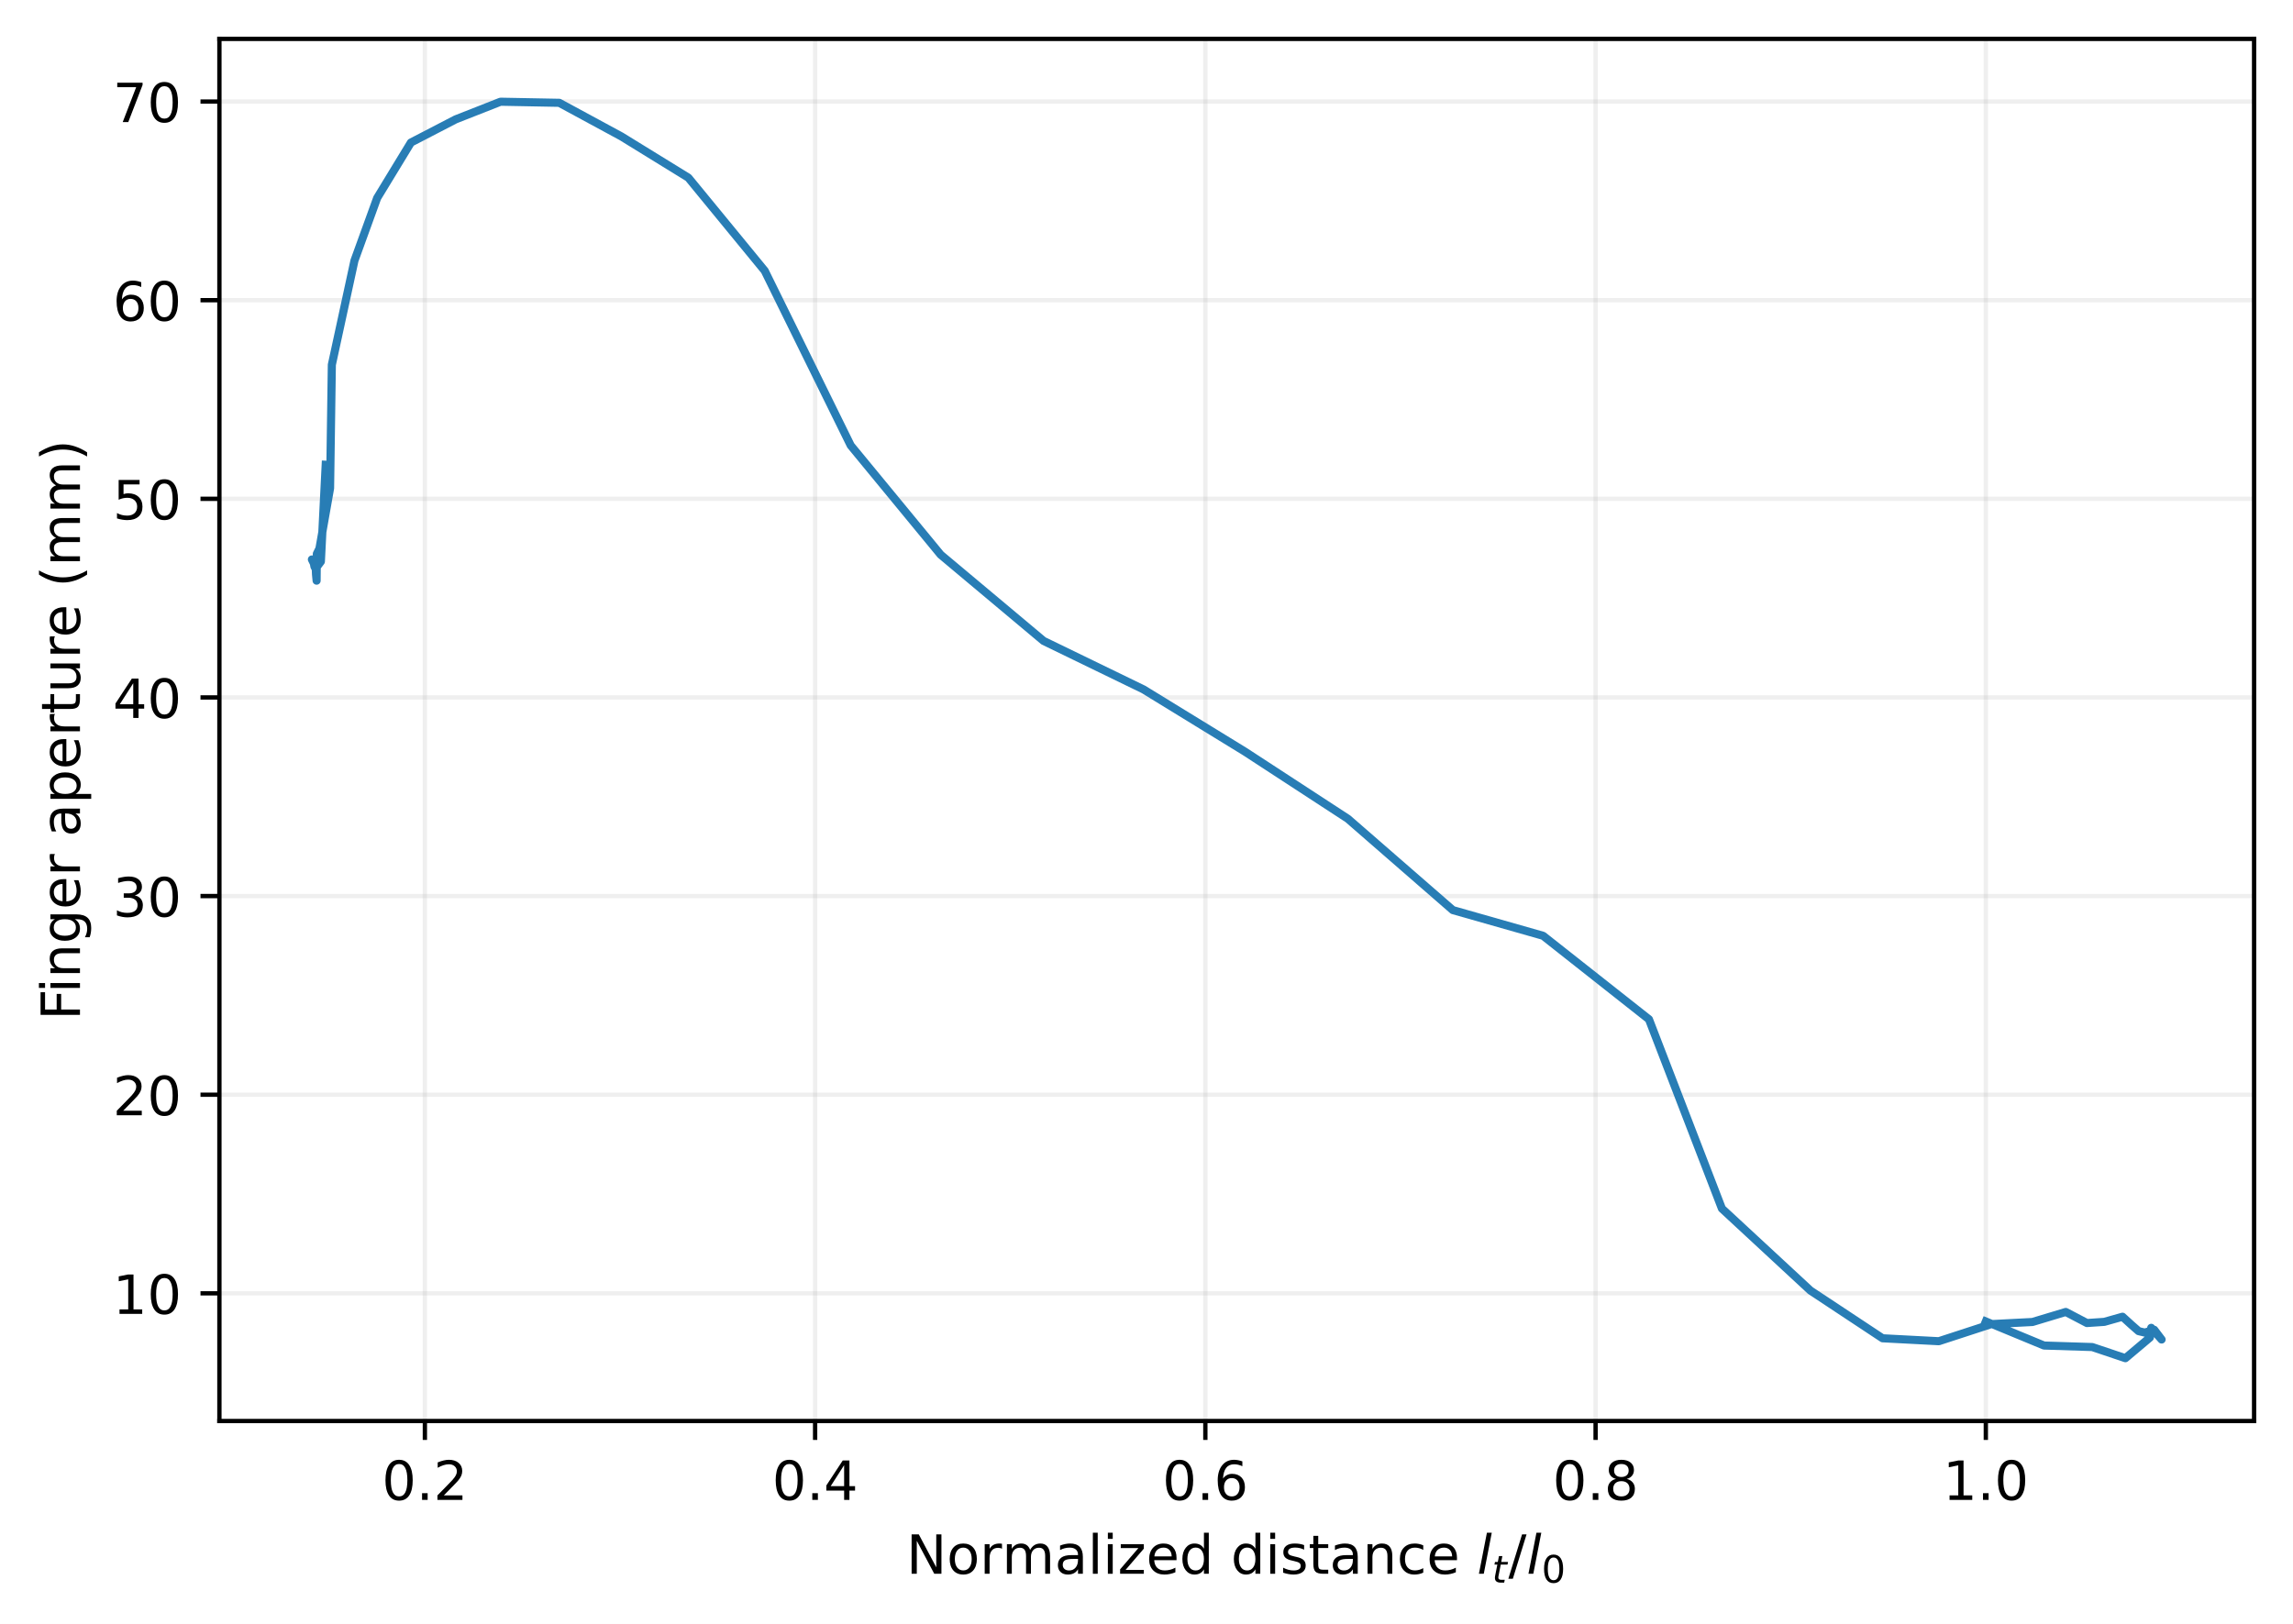
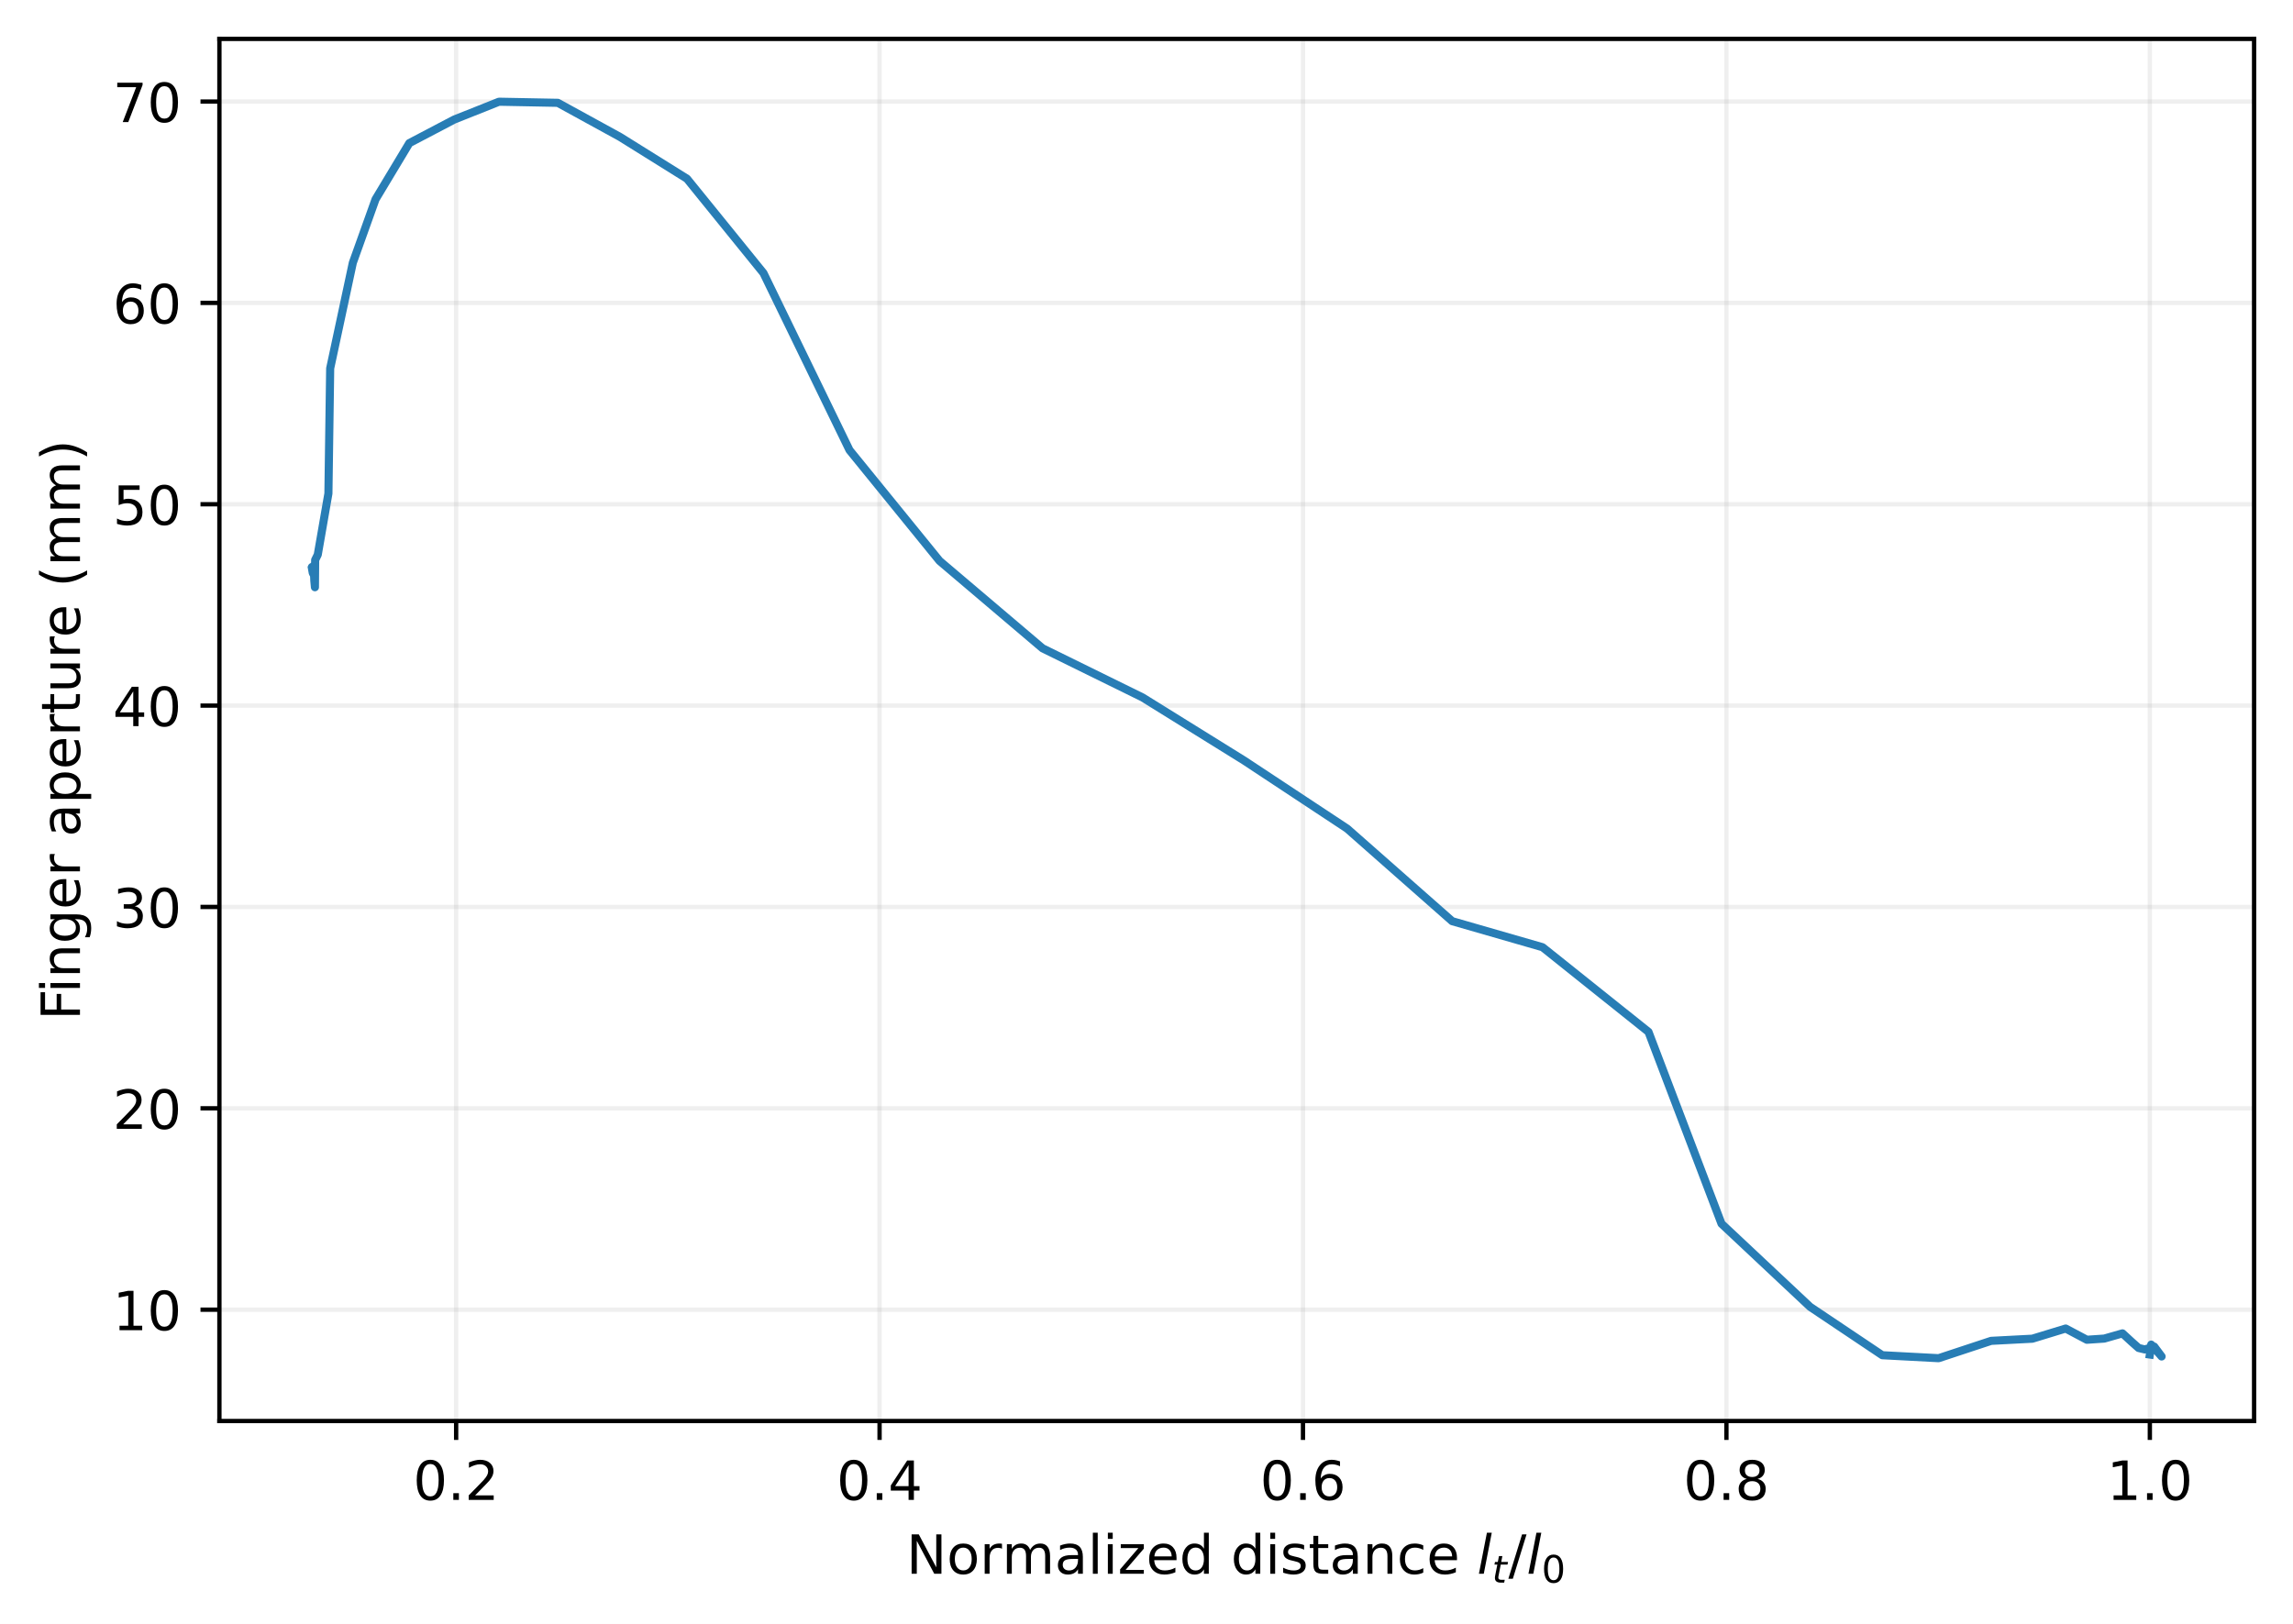
<svg xmlns="http://www.w3.org/2000/svg" xmlns:xlink="http://www.w3.org/1999/xlink" width="424.343pt" height="300.588pt" viewBox="0 0 424.343 300.588" version="1.1">
  <defs>
    <style type="text/css">*{stroke-linejoin: round; stroke-linecap: butt}</style>
  </defs>
  <g id="figure_1">
    <g id="patch_1">
      <path d="M 0 300.588  L 424.343 300.588  L 424.343 0  L 0 0  z " style="fill: #ffffff" />
    </g>
    <g id="axes_1">
      <g id="patch_2">
        <path d="M 40.603 263.032  L 417.143 263.032  L 417.143 7.2  L 40.603 7.2  z " style="fill: #ffffff" />
      </g>
      <g id="matplotlib.axis_1">
        <g id="xtick_1">
          <g id="line2d_1">
-             <path d="M 78.628 263.032  L 78.628 7.2  " clip-path="url(#paaafcc4511)" style="fill: none; stroke: #b0b0b0; stroke-opacity: 0.2; stroke-width: 0.8; stroke-linecap: square" />
+             <path d="M 84.413 263.032  L 84.413 7.2  " clip-path="url(#pdc7dca3ae7)" style="fill: none; stroke: #b0b0b0; stroke-opacity: 0.2; stroke-width: 0.8; stroke-linecap: square" />
          </g>
          <g id="line2d_2">
            <defs>
-               <path id="mbf3e385821" d="M 0 0  L 0 3.5  " style="stroke: #000000; stroke-width: 0.8" />
+               <path id="me1afac70c3" d="M 0 0  L 0 3.5  " style="stroke: #000000; stroke-width: 0.8" />
            </defs>
            <g>
-               <use xlink:href="#mbf3e385821" x="78.628" y="263.032" style="stroke: #000000; stroke-width: 0.8" />
+               <use xlink:href="#me1afac70c3" x="84.413" y="263.032" style="stroke: #000000; stroke-width: 0.8" />
            </g>
          </g>
          <g id="text_1">
-             <g transform="translate(70.6769 277.6304) scale(0.1 -0.1)">
+             <g transform="translate(76.46169 277.6304) scale(0.1 -0.1)">
              <defs>
                <path id="DejaVuSans-30" d="M 2034 4250  Q 1547 4250 1301 3770  Q 1056 3291 1056 2328  Q 1056 1369 1301 889  Q 1547 409 2034 409  Q 2525 409 2770 889  Q 3016 1369 3016 2328  Q 3016 3291 2770 3770  Q 2525 4250 2034 4250  z M 2034 4750  Q 2819 4750 3233 4129  Q 3647 3509 3647 2328  Q 3647 1150 3233 529  Q 2819 -91 2034 -91  Q 1250 -91 836 529  Q 422 1150 422 2328  Q 422 3509 836 4129  Q 1250 4750 2034 4750  z " transform="scale(0.015625)" />
                <path id="DejaVuSans-2e" d="M 684 794  L 1344 794  L 1344 0  L 684 0  L 684 794  z " transform="scale(0.015625)" />
                <path id="DejaVuSans-32" d="M 1228 531  L 3431 531  L 3431 0  L 469 0  L 469 531  Q 828 903 1448 1529  Q 2069 2156 2228 2338  Q 2531 2678 2651 2914  Q 2772 3150 2772 3378  Q 2772 3750 2511 3984  Q 2250 4219 1831 4219  Q 1534 4219 1204 4116  Q 875 4013 500 3803  L 500 4441  Q 881 4594 1212 4672  Q 1544 4750 1819 4750  Q 2544 4750 2975 4387  Q 3406 4025 3406 3419  Q 3406 3131 3298 2873  Q 3191 2616 2906 2266  Q 2828 2175 2409 1742  Q 1991 1309 1228 531  z " transform="scale(0.015625)" />
              </defs>
              <use xlink:href="#DejaVuSans-30" />
              <use xlink:href="#DejaVuSans-2e" transform="translate(63.62305 0)" />
              <use xlink:href="#DejaVuSans-32" transform="translate(95.41016 0)" />
            </g>
          </g>
        </g>
        <g id="xtick_2">
          <g id="line2d_3">
-             <path d="M 150.846 263.032  L 150.846 7.2  " clip-path="url(#paaafcc4511)" style="fill: none; stroke: #b0b0b0; stroke-opacity: 0.2; stroke-width: 0.8; stroke-linecap: square" />
+             <path d="M 162.773 263.032  L 162.773 7.2  " clip-path="url(#pdc7dca3ae7)" style="fill: none; stroke: #b0b0b0; stroke-opacity: 0.2; stroke-width: 0.8; stroke-linecap: square" />
          </g>
          <g id="line2d_4">
            <g>
-               <use xlink:href="#mbf3e385821" x="150.846" y="263.032" style="stroke: #000000; stroke-width: 0.8" />
+               <use xlink:href="#me1afac70c3" x="162.773" y="263.032" style="stroke: #000000; stroke-width: 0.8" />
            </g>
          </g>
          <g id="text_2">
-             <g transform="translate(142.8941 277.6304) scale(0.1 -0.1)">
+             <g transform="translate(154.8212 277.6304) scale(0.1 -0.1)">
              <defs>
                <path id="DejaVuSans-34" d="M 2419 4116  L 825 1625  L 2419 1625  L 2419 4116  z M 2253 4666  L 3047 4666  L 3047 1625  L 3713 1625  L 3713 1100  L 3047 1100  L 3047 0  L 2419 0  L 2419 1100  L 313 1100  L 313 1709  L 2253 4666  z " transform="scale(0.015625)" />
              </defs>
              <use xlink:href="#DejaVuSans-30" />
              <use xlink:href="#DejaVuSans-2e" transform="translate(63.62305 0)" />
              <use xlink:href="#DejaVuSans-34" transform="translate(95.41016 0)" />
            </g>
          </g>
        </g>
        <g id="xtick_3">
          <g id="line2d_5">
-             <path d="M 223.063 263.032  L 223.063 7.2  " clip-path="url(#paaafcc4511)" style="fill: none; stroke: #b0b0b0; stroke-opacity: 0.2; stroke-width: 0.8; stroke-linecap: square" />
+             <path d="M 241.132 263.032  L 241.132 7.2  " clip-path="url(#pdc7dca3ae7)" style="fill: none; stroke: #b0b0b0; stroke-opacity: 0.2; stroke-width: 0.8; stroke-linecap: square" />
          </g>
          <g id="line2d_6">
            <g>
-               <use xlink:href="#mbf3e385821" x="223.063" y="263.032" style="stroke: #000000; stroke-width: 0.8" />
+               <use xlink:href="#me1afac70c3" x="241.132" y="263.032" style="stroke: #000000; stroke-width: 0.8" />
            </g>
          </g>
          <g id="text_3">
-             <g transform="translate(215.1113 277.6304) scale(0.1 -0.1)">
+             <g transform="translate(233.1808 277.6304) scale(0.1 -0.1)">
              <defs>
                <path id="DejaVuSans-36" d="M 2113 2584  Q 1688 2584 1439 2293  Q 1191 2003 1191 1497  Q 1191 994 1439 701  Q 1688 409 2113 409  Q 2538 409 2786 701  Q 3034 994 3034 1497  Q 3034 2003 2786 2293  Q 2538 2584 2113 2584  z M 3366 4563  L 3366 3988  Q 3128 4100 2886 4159  Q 2644 4219 2406 4219  Q 1781 4219 1451 3797  Q 1122 3375 1075 2522  Q 1259 2794 1537 2939  Q 1816 3084 2150 3084  Q 2853 3084 3261 2657  Q 3669 2231 3669 1497  Q 3669 778 3244 343  Q 2819 -91 2113 -91  Q 1303 -91 875 529  Q 447 1150 447 2328  Q 447 3434 972 4092  Q 1497 4750 2381 4750  Q 2619 4750 2861 4703  Q 3103 4656 3366 4563  z " transform="scale(0.015625)" />
              </defs>
              <use xlink:href="#DejaVuSans-30" />
              <use xlink:href="#DejaVuSans-2e" transform="translate(63.62305 0)" />
              <use xlink:href="#DejaVuSans-36" transform="translate(95.41016 0)" />
            </g>
          </g>
        </g>
        <g id="xtick_4">
          <g id="line2d_7">
-             <path d="M 295.28 263.032  L 295.28 7.2  " clip-path="url(#paaafcc4511)" style="fill: none; stroke: #b0b0b0; stroke-opacity: 0.2; stroke-width: 0.8; stroke-linecap: square" />
+             <path d="M 319.492 263.032  L 319.492 7.2  " clip-path="url(#pdc7dca3ae7)" style="fill: none; stroke: #b0b0b0; stroke-opacity: 0.2; stroke-width: 0.8; stroke-linecap: square" />
          </g>
          <g id="line2d_8">
            <g>
-               <use xlink:href="#mbf3e385821" x="295.28" y="263.032" style="stroke: #000000; stroke-width: 0.8" />
+               <use xlink:href="#me1afac70c3" x="319.492" y="263.032" style="stroke: #000000; stroke-width: 0.8" />
            </g>
          </g>
          <g id="text_4">
-             <g transform="translate(287.3285 277.6304) scale(0.1 -0.1)">
+             <g transform="translate(311.5404 277.6304) scale(0.1 -0.1)">
              <defs>
                <path id="DejaVuSans-38" d="M 2034 2216  Q 1584 2216 1326 1975  Q 1069 1734 1069 1313  Q 1069 891 1326 650  Q 1584 409 2034 409  Q 2484 409 2743 651  Q 3003 894 3003 1313  Q 3003 1734 2745 1975  Q 2488 2216 2034 2216  z M 1403 2484  Q 997 2584 770 2862  Q 544 3141 544 3541  Q 544 4100 942 4425  Q 1341 4750 2034 4750  Q 2731 4750 3128 4425  Q 3525 4100 3525 3541  Q 3525 3141 3298 2862  Q 3072 2584 2669 2484  Q 3125 2378 3379 2068  Q 3634 1759 3634 1313  Q 3634 634 3220 271  Q 2806 -91 2034 -91  Q 1263 -91 848 271  Q 434 634 434 1313  Q 434 1759 690 2068  Q 947 2378 1403 2484  z M 1172 3481  Q 1172 3119 1398 2916  Q 1625 2713 2034 2713  Q 2441 2713 2670 2916  Q 2900 3119 2900 3481  Q 2900 3844 2670 4047  Q 2441 4250 2034 4250  Q 1625 4250 1398 4047  Q 1172 3844 1172 3481  z " transform="scale(0.015625)" />
              </defs>
              <use xlink:href="#DejaVuSans-30" />
              <use xlink:href="#DejaVuSans-2e" transform="translate(63.62305 0)" />
              <use xlink:href="#DejaVuSans-38" transform="translate(95.41016 0)" />
            </g>
          </g>
        </g>
        <g id="xtick_5">
          <g id="line2d_9">
-             <path d="M 367.497 263.032  L 367.497 7.2  " clip-path="url(#paaafcc4511)" style="fill: none; stroke: #b0b0b0; stroke-opacity: 0.2; stroke-width: 0.8; stroke-linecap: square" />
+             <path d="M 397.851 263.032  L 397.851 7.2  " clip-path="url(#pdc7dca3ae7)" style="fill: none; stroke: #b0b0b0; stroke-opacity: 0.2; stroke-width: 0.8; stroke-linecap: square" />
          </g>
          <g id="line2d_10">
            <g>
-               <use xlink:href="#mbf3e385821" x="367.497" y="263.032" style="stroke: #000000; stroke-width: 0.8" />
+               <use xlink:href="#me1afac70c3" x="397.851" y="263.032" style="stroke: #000000; stroke-width: 0.8" />
            </g>
          </g>
          <g id="text_5">
-             <g transform="translate(359.5456 277.6304) scale(0.1 -0.1)">
+             <g transform="translate(389.8999 277.6304) scale(0.1 -0.1)">
              <defs>
                <path id="DejaVuSans-31" d="M 794 531  L 1825 531  L 1825 4091  L 703 3866  L 703 4441  L 1819 4666  L 2450 4666  L 2450 531  L 3481 531  L 3481 0  L 794 0  L 794 531  z " transform="scale(0.015625)" />
              </defs>
              <use xlink:href="#DejaVuSans-31" />
              <use xlink:href="#DejaVuSans-2e" transform="translate(63.62305 0)" />
              <use xlink:href="#DejaVuSans-30" transform="translate(95.41016 0)" />
            </g>
          </g>
        </g>
        <g id="text_6">
          <g transform="translate(167.7231 291.3086) scale(0.1 -0.1)">
            <defs>
              <path id="DejaVuSans-4e" d="M 628 4666  L 1478 4666  L 3547 763  L 3547 4666  L 4159 4666  L 4159 0  L 3309 0  L 1241 3903  L 1241 0  L 628 0  L 628 4666  z " transform="scale(0.015625)" />
              <path id="DejaVuSans-6f" d="M 1959 3097  Q 1497 3097 1228 2736  Q 959 2375 959 1747  Q 959 1119 1226 758  Q 1494 397 1959 397  Q 2419 397 2687 759  Q 2956 1122 2956 1747  Q 2956 2369 2687 2733  Q 2419 3097 1959 3097  z M 1959 3584  Q 2709 3584 3137 3096  Q 3566 2609 3566 1747  Q 3566 888 3137 398  Q 2709 -91 1959 -91  Q 1206 -91 779 398  Q 353 888 353 1747  Q 353 2609 779 3096  Q 1206 3584 1959 3584  z " transform="scale(0.015625)" />
              <path id="DejaVuSans-72" d="M 2631 2963  Q 2534 3019 2420 3045  Q 2306 3072 2169 3072  Q 1681 3072 1420 2755  Q 1159 2438 1159 1844  L 1159 0  L 581 0  L 581 3500  L 1159 3500  L 1159 2956  Q 1341 3275 1631 3429  Q 1922 3584 2338 3584  Q 2397 3584 2469 3576  Q 2541 3569 2628 3553  L 2631 2963  z " transform="scale(0.015625)" />
              <path id="DejaVuSans-6d" d="M 3328 2828  Q 3544 3216 3844 3400  Q 4144 3584 4550 3584  Q 5097 3584 5394 3201  Q 5691 2819 5691 2113  L 5691 0  L 5113 0  L 5113 2094  Q 5113 2597 4934 2840  Q 4756 3084 4391 3084  Q 3944 3084 3684 2787  Q 3425 2491 3425 1978  L 3425 0  L 2847 0  L 2847 2094  Q 2847 2600 2669 2842  Q 2491 3084 2119 3084  Q 1678 3084 1418 2786  Q 1159 2488 1159 1978  L 1159 0  L 581 0  L 581 3500  L 1159 3500  L 1159 2956  Q 1356 3278 1631 3431  Q 1906 3584 2284 3584  Q 2666 3584 2933 3390  Q 3200 3197 3328 2828  z " transform="scale(0.015625)" />
              <path id="DejaVuSans-61" d="M 2194 1759  Q 1497 1759 1228 1600  Q 959 1441 959 1056  Q 959 750 1161 570  Q 1363 391 1709 391  Q 2188 391 2477 730  Q 2766 1069 2766 1631  L 2766 1759  L 2194 1759  z M 3341 1997  L 3341 0  L 2766 0  L 2766 531  Q 2569 213 2275 61  Q 1981 -91 1556 -91  Q 1019 -91 701 211  Q 384 513 384 1019  Q 384 1609 779 1909  Q 1175 2209 1959 2209  L 2766 2209  L 2766 2266  Q 2766 2663 2505 2880  Q 2244 3097 1772 3097  Q 1472 3097 1187 3025  Q 903 2953 641 2809  L 641 3341  Q 956 3463 1253 3523  Q 1550 3584 1831 3584  Q 2591 3584 2966 3190  Q 3341 2797 3341 1997  z " transform="scale(0.015625)" />
              <path id="DejaVuSans-6c" d="M 603 4863  L 1178 4863  L 1178 0  L 603 0  L 603 4863  z " transform="scale(0.015625)" />
              <path id="DejaVuSans-69" d="M 603 3500  L 1178 3500  L 1178 0  L 603 0  L 603 3500  z M 603 4863  L 1178 4863  L 1178 4134  L 603 4134  L 603 4863  z " transform="scale(0.015625)" />
              <path id="DejaVuSans-7a" d="M 353 3500  L 3084 3500  L 3084 2975  L 922 459  L 3084 459  L 3084 0  L 275 0  L 275 525  L 2438 3041  L 353 3041  L 353 3500  z " transform="scale(0.015625)" />
              <path id="DejaVuSans-65" d="M 3597 1894  L 3597 1613  L 953 1613  Q 991 1019 1311 708  Q 1631 397 2203 397  Q 2534 397 2845 478  Q 3156 559 3463 722  L 3463 178  Q 3153 47 2828 -22  Q 2503 -91 2169 -91  Q 1331 -91 842 396  Q 353 884 353 1716  Q 353 2575 817 3079  Q 1281 3584 2069 3584  Q 2775 3584 3186 3129  Q 3597 2675 3597 1894  z M 3022 2063  Q 3016 2534 2758 2815  Q 2500 3097 2075 3097  Q 1594 3097 1305 2825  Q 1016 2553 972 2059  L 3022 2063  z " transform="scale(0.015625)" />
              <path id="DejaVuSans-64" d="M 2906 2969  L 2906 4863  L 3481 4863  L 3481 0  L 2906 0  L 2906 525  Q 2725 213 2448 61  Q 2172 -91 1784 -91  Q 1150 -91 751 415  Q 353 922 353 1747  Q 353 2572 751 3078  Q 1150 3584 1784 3584  Q 2172 3584 2448 3432  Q 2725 3281 2906 2969  z M 947 1747  Q 947 1113 1208 752  Q 1469 391 1925 391  Q 2381 391 2643 752  Q 2906 1113 2906 1747  Q 2906 2381 2643 2742  Q 2381 3103 1925 3103  Q 1469 3103 1208 2742  Q 947 2381 947 1747  z " transform="scale(0.015625)" />
              <path id="DejaVuSans-20" transform="scale(0.015625)" />
              <path id="DejaVuSans-73" d="M 2834 3397  L 2834 2853  Q 2591 2978 2328 3040  Q 2066 3103 1784 3103  Q 1356 3103 1142 2972  Q 928 2841 928 2578  Q 928 2378 1081 2264  Q 1234 2150 1697 2047  L 1894 2003  Q 2506 1872 2764 1633  Q 3022 1394 3022 966  Q 3022 478 2636 193  Q 2250 -91 1575 -91  Q 1294 -91 989 -36  Q 684 19 347 128  L 347 722  Q 666 556 975 473  Q 1284 391 1588 391  Q 1994 391 2212 530  Q 2431 669 2431 922  Q 2431 1156 2273 1281  Q 2116 1406 1581 1522  L 1381 1569  Q 847 1681 609 1914  Q 372 2147 372 2553  Q 372 3047 722 3315  Q 1072 3584 1716 3584  Q 2034 3584 2315 3537  Q 2597 3491 2834 3397  z " transform="scale(0.015625)" />
              <path id="DejaVuSans-74" d="M 1172 4494  L 1172 3500  L 2356 3500  L 2356 3053  L 1172 3053  L 1172 1153  Q 1172 725 1289 603  Q 1406 481 1766 481  L 2356 481  L 2356 0  L 1766 0  Q 1100 0 847 248  Q 594 497 594 1153  L 594 3053  L 172 3053  L 172 3500  L 594 3500  L 594 4494  L 1172 4494  z " transform="scale(0.015625)" />
              <path id="DejaVuSans-6e" d="M 3513 2113  L 3513 0  L 2938 0  L 2938 2094  Q 2938 2591 2744 2837  Q 2550 3084 2163 3084  Q 1697 3084 1428 2787  Q 1159 2491 1159 1978  L 1159 0  L 581 0  L 581 3500  L 1159 3500  L 1159 2956  Q 1366 3272 1645 3428  Q 1925 3584 2291 3584  Q 2894 3584 3203 3211  Q 3513 2838 3513 2113  z " transform="scale(0.015625)" />
              <path id="DejaVuSans-63" d="M 3122 3366  L 3122 2828  Q 2878 2963 2633 3030  Q 2388 3097 2138 3097  Q 1578 3097 1268 2742  Q 959 2388 959 1747  Q 959 1106 1268 751  Q 1578 397 2138 397  Q 2388 397 2633 464  Q 2878 531 3122 666  L 3122 134  Q 2881 22 2623 -34  Q 2366 -91 2075 -91  Q 1284 -91 818 406  Q 353 903 353 1747  Q 353 2603 823 3093  Q 1294 3584 2113 3584  Q 2378 3584 2631 3529  Q 2884 3475 3122 3366  z " transform="scale(0.015625)" />
              <path id="DejaVuSans-Oblique-6c" d="M 1172 4863  L 1747 4863  L 800 0  L 225 0  L 1172 4863  z " transform="scale(0.015625)" />
              <path id="DejaVuSans-Oblique-74" d="M 2706 3500  L 2619 3053  L 1472 3053  L 1100 1153  Q 1081 1047 1072 975  Q 1063 903 1063 863  Q 1063 663 1183 572  Q 1303 481 1569 481  L 2150 481  L 2053 0  L 1503 0  Q 991 0 739 200  Q 488 400 488 806  Q 488 878 497 964  Q 506 1050 525 1153  L 897 3053  L 409 3053  L 500 3500  L 978 3500  L 1172 4494  L 1747 4494  L 1556 3500  L 2706 3500  z " transform="scale(0.015625)" />
              <path id="DejaVuSans-2f" d="M 1625 4666  L 2156 4666  L 531 -594  L 0 -594  L 1625 4666  z " transform="scale(0.015625)" />
            </defs>
            <use xlink:href="#DejaVuSans-4e" transform="translate(0 0.015625)" />
            <use xlink:href="#DejaVuSans-6f" transform="translate(74.80469 0.015625)" />
            <use xlink:href="#DejaVuSans-72" transform="translate(135.9863 0.015625)" />
            <use xlink:href="#DejaVuSans-6d" transform="translate(177.0996 0.015625)" />
            <use xlink:href="#DejaVuSans-61" transform="translate(274.5117 0.015625)" />
            <use xlink:href="#DejaVuSans-6c" transform="translate(335.791 0.015625)" />
            <use xlink:href="#DejaVuSans-69" transform="translate(363.5742 0.015625)" />
            <use xlink:href="#DejaVuSans-7a" transform="translate(391.3574 0.015625)" />
            <use xlink:href="#DejaVuSans-65" transform="translate(443.8477 0.015625)" />
            <use xlink:href="#DejaVuSans-64" transform="translate(505.3711 0.015625)" />
            <use xlink:href="#DejaVuSans-20" transform="translate(568.8477 0.015625)" />
            <use xlink:href="#DejaVuSans-64" transform="translate(600.6348 0.015625)" />
            <use xlink:href="#DejaVuSans-69" transform="translate(664.1113 0.015625)" />
            <use xlink:href="#DejaVuSans-73" transform="translate(691.8945 0.015625)" />
            <use xlink:href="#DejaVuSans-74" transform="translate(743.9941 0.015625)" />
            <use xlink:href="#DejaVuSans-61" transform="translate(783.2031 0.015625)" />
            <use xlink:href="#DejaVuSans-6e" transform="translate(844.4824 0.015625)" />
            <use xlink:href="#DejaVuSans-63" transform="translate(907.8613 0.015625)" />
            <use xlink:href="#DejaVuSans-65" transform="translate(962.8418 0.015625)" />
            <use xlink:href="#DejaVuSans-20" transform="translate(1024.365 0.015625)" />
            <use xlink:href="#DejaVuSans-Oblique-6c" transform="translate(1056.152 0.015625)" />
            <use xlink:href="#DejaVuSans-Oblique-74" transform="translate(1083.936 -16.39062) scale(0.7)" />
            <use xlink:href="#DejaVuSans-2f" transform="translate(1114.116 0.015625)" />
            <use xlink:href="#DejaVuSans-Oblique-6c" transform="translate(1147.808 0.015625)" />
            <use xlink:href="#DejaVuSans-30" transform="translate(1175.591 -16.39062) scale(0.7)" />
          </g>
        </g>
      </g>
      <g id="matplotlib.axis_2">
        <g id="ytick_1">
          <g id="line2d_11">
-             <path d="M 40.603 239.399  L 417.143 239.399  " clip-path="url(#paaafcc4511)" style="fill: none; stroke: #b0b0b0; stroke-opacity: 0.2; stroke-width: 0.8; stroke-linecap: square" />
+             <path d="M 40.603 242.421  L 417.143 242.421  " clip-path="url(#pdc7dca3ae7)" style="fill: none; stroke: #b0b0b0; stroke-opacity: 0.2; stroke-width: 0.8; stroke-linecap: square" />
          </g>
          <g id="line2d_12">
            <defs>
-               <path id="m0371e88c05" d="M 0 0  L -3.5 0  " style="stroke: #000000; stroke-width: 0.8" />
+               <path id="ma42f62f971" d="M 0 0  L -3.5 0  " style="stroke: #000000; stroke-width: 0.8" />
            </defs>
            <g>
-               <use xlink:href="#m0371e88c05" x="40.603" y="239.399" style="stroke: #000000; stroke-width: 0.8" />
+               <use xlink:href="#ma42f62f971" x="40.603" y="242.421" style="stroke: #000000; stroke-width: 0.8" />
            </g>
          </g>
          <g id="text_7">
-             <g transform="translate(20.87813 243.1985) scale(0.1 -0.1)">
+             <g transform="translate(20.87813 246.2202) scale(0.1 -0.1)">
              <use xlink:href="#DejaVuSans-31" />
              <use xlink:href="#DejaVuSans-30" transform="translate(63.62305 0)" />
            </g>
          </g>
        </g>
        <g id="ytick_2">
          <g id="line2d_13">
-             <path d="M 40.603 202.632  L 417.143 202.632  " clip-path="url(#paaafcc4511)" style="fill: none; stroke: #b0b0b0; stroke-opacity: 0.2; stroke-width: 0.8; stroke-linecap: square" />
+             <path d="M 40.603 205.15  L 417.143 205.15  " clip-path="url(#pdc7dca3ae7)" style="fill: none; stroke: #b0b0b0; stroke-opacity: 0.2; stroke-width: 0.8; stroke-linecap: square" />
          </g>
          <g id="line2d_14">
            <g>
-               <use xlink:href="#m0371e88c05" x="40.603" y="202.632" style="stroke: #000000; stroke-width: 0.8" />
+               <use xlink:href="#ma42f62f971" x="40.603" y="205.15" style="stroke: #000000; stroke-width: 0.8" />
            </g>
          </g>
          <g id="text_8">
-             <g transform="translate(20.87813 206.4314) scale(0.1 -0.1)">
+             <g transform="translate(20.87813 208.9494) scale(0.1 -0.1)">
              <use xlink:href="#DejaVuSans-32" />
              <use xlink:href="#DejaVuSans-30" transform="translate(63.62305 0)" />
            </g>
          </g>
        </g>
        <g id="ytick_3">
          <g id="line2d_15">
-             <path d="M 40.603 165.865  L 417.143 165.865  " clip-path="url(#paaafcc4511)" style="fill: none; stroke: #b0b0b0; stroke-opacity: 0.2; stroke-width: 0.8; stroke-linecap: square" />
+             <path d="M 40.603 167.879  L 417.143 167.879  " clip-path="url(#pdc7dca3ae7)" style="fill: none; stroke: #b0b0b0; stroke-opacity: 0.2; stroke-width: 0.8; stroke-linecap: square" />
          </g>
          <g id="line2d_16">
            <g>
-               <use xlink:href="#m0371e88c05" x="40.603" y="165.865" style="stroke: #000000; stroke-width: 0.8" />
+               <use xlink:href="#ma42f62f971" x="40.603" y="167.879" style="stroke: #000000; stroke-width: 0.8" />
            </g>
          </g>
          <g id="text_9">
-             <g transform="translate(20.87813 169.6643) scale(0.1 -0.1)">
+             <g transform="translate(20.87813 171.6787) scale(0.1 -0.1)">
              <defs>
                <path id="DejaVuSans-33" d="M 2597 2516  Q 3050 2419 3304 2112  Q 3559 1806 3559 1356  Q 3559 666 3084 287  Q 2609 -91 1734 -91  Q 1441 -91 1130 -33  Q 819 25 488 141  L 488 750  Q 750 597 1062 519  Q 1375 441 1716 441  Q 2309 441 2620 675  Q 2931 909 2931 1356  Q 2931 1769 2642 2001  Q 2353 2234 1838 2234  L 1294 2234  L 1294 2753  L 1863 2753  Q 2328 2753 2575 2939  Q 2822 3125 2822 3475  Q 2822 3834 2567 4026  Q 2313 4219 1838 4219  Q 1578 4219 1281 4162  Q 984 4106 628 3988  L 628 4550  Q 988 4650 1302 4700  Q 1616 4750 1894 4750  Q 2613 4750 3031 4423  Q 3450 4097 3450 3541  Q 3450 3153 3228 2886  Q 3006 2619 2597 2516  z " transform="scale(0.015625)" />
              </defs>
              <use xlink:href="#DejaVuSans-33" />
              <use xlink:href="#DejaVuSans-30" transform="translate(63.62305 0)" />
            </g>
          </g>
        </g>
        <g id="ytick_4">
          <g id="line2d_17">
-             <path d="M 40.603 129.098  L 417.143 129.098  " clip-path="url(#paaafcc4511)" style="fill: none; stroke: #b0b0b0; stroke-opacity: 0.2; stroke-width: 0.8; stroke-linecap: square" />
+             <path d="M 40.603 130.609  L 417.143 130.609  " clip-path="url(#pdc7dca3ae7)" style="fill: none; stroke: #b0b0b0; stroke-opacity: 0.2; stroke-width: 0.8; stroke-linecap: square" />
          </g>
          <g id="line2d_18">
            <g>
-               <use xlink:href="#m0371e88c05" x="40.603" y="129.098" style="stroke: #000000; stroke-width: 0.8" />
+               <use xlink:href="#ma42f62f971" x="40.603" y="130.609" style="stroke: #000000; stroke-width: 0.8" />
            </g>
          </g>
          <g id="text_10">
-             <g transform="translate(20.87813 132.8973) scale(0.1 -0.1)">
+             <g transform="translate(20.87813 134.4079) scale(0.1 -0.1)">
              <use xlink:href="#DejaVuSans-34" />
              <use xlink:href="#DejaVuSans-30" transform="translate(63.62305 0)" />
            </g>
          </g>
        </g>
        <g id="ytick_5">
          <g id="line2d_19">
-             <path d="M 40.603 92.331  L 417.143 92.331  " clip-path="url(#paaafcc4511)" style="fill: none; stroke: #b0b0b0; stroke-opacity: 0.2; stroke-width: 0.8; stroke-linecap: square" />
+             <path d="M 40.603 93.338  L 417.143 93.338  " clip-path="url(#pdc7dca3ae7)" style="fill: none; stroke: #b0b0b0; stroke-opacity: 0.2; stroke-width: 0.8; stroke-linecap: square" />
          </g>
          <g id="line2d_20">
            <g>
-               <use xlink:href="#m0371e88c05" x="40.603" y="92.331" style="stroke: #000000; stroke-width: 0.8" />
+               <use xlink:href="#ma42f62f971" x="40.603" y="93.338" style="stroke: #000000; stroke-width: 0.8" />
            </g>
          </g>
          <g id="text_11">
-             <g transform="translate(20.87813 96.13018) scale(0.1 -0.1)">
+             <g transform="translate(20.87813 97.13713) scale(0.1 -0.1)">
              <defs>
                <path id="DejaVuSans-35" d="M 691 4666  L 3169 4666  L 3169 4134  L 1269 4134  L 1269 2991  Q 1406 3038 1543 3061  Q 1681 3084 1819 3084  Q 2600 3084 3056 2656  Q 3513 2228 3513 1497  Q 3513 744 3044 326  Q 2575 -91 1722 -91  Q 1428 -91 1123 -41  Q 819 9 494 109  L 494 744  Q 775 591 1075 516  Q 1375 441 1709 441  Q 2250 441 2565 725  Q 2881 1009 2881 1497  Q 2881 1984 2565 2268  Q 2250 2553 1709 2553  Q 1456 2553 1204 2497  Q 953 2441 691 2322  L 691 4666  z " transform="scale(0.015625)" />
              </defs>
              <use xlink:href="#DejaVuSans-35" />
              <use xlink:href="#DejaVuSans-30" transform="translate(63.62305 0)" />
            </g>
          </g>
        </g>
        <g id="ytick_6">
          <g id="line2d_21">
-             <path d="M 40.603 55.564  L 417.143 55.564  " clip-path="url(#paaafcc4511)" style="fill: none; stroke: #b0b0b0; stroke-opacity: 0.2; stroke-width: 0.8; stroke-linecap: square" />
+             <path d="M 40.603 56.067  L 417.143 56.067  " clip-path="url(#pdc7dca3ae7)" style="fill: none; stroke: #b0b0b0; stroke-opacity: 0.2; stroke-width: 0.8; stroke-linecap: square" />
          </g>
          <g id="line2d_22">
            <g>
-               <use xlink:href="#m0371e88c05" x="40.603" y="55.564" style="stroke: #000000; stroke-width: 0.8" />
+               <use xlink:href="#ma42f62f971" x="40.603" y="56.067" style="stroke: #000000; stroke-width: 0.8" />
            </g>
          </g>
          <g id="text_12">
-             <g transform="translate(20.87813 59.36311) scale(0.1 -0.1)">
+             <g transform="translate(20.87813 59.86636) scale(0.1 -0.1)">
              <use xlink:href="#DejaVuSans-36" />
              <use xlink:href="#DejaVuSans-30" transform="translate(63.62305 0)" />
            </g>
          </g>
        </g>
        <g id="ytick_7">
          <g id="line2d_23">
-             <path d="M 40.603 18.797  L 417.143 18.797  " clip-path="url(#paaafcc4511)" style="fill: none; stroke: #b0b0b0; stroke-opacity: 0.2; stroke-width: 0.8; stroke-linecap: square" />
+             <path d="M 40.603 18.796  L 417.143 18.796  " clip-path="url(#pdc7dca3ae7)" style="fill: none; stroke: #b0b0b0; stroke-opacity: 0.2; stroke-width: 0.8; stroke-linecap: square" />
          </g>
          <g id="line2d_24">
            <g>
-               <use xlink:href="#m0371e88c05" x="40.603" y="18.797" style="stroke: #000000; stroke-width: 0.8" />
+               <use xlink:href="#ma42f62f971" x="40.603" y="18.796" style="stroke: #000000; stroke-width: 0.8" />
            </g>
          </g>
          <g id="text_13">
-             <g transform="translate(20.87813 22.59603) scale(0.1 -0.1)">
+             <g transform="translate(20.87813 22.59559) scale(0.1 -0.1)">
              <defs>
                <path id="DejaVuSans-37" d="M 525 4666  L 3525 4666  L 3525 4397  L 1831 0  L 1172 0  L 2766 4134  L 525 4134  L 525 4666  z " transform="scale(0.015625)" />
              </defs>
              <use xlink:href="#DejaVuSans-37" />
              <use xlink:href="#DejaVuSans-30" transform="translate(63.62305 0)" />
            </g>
          </g>
        </g>
        <g id="text_14">
          <g transform="translate(14.79844 188.8324) rotate(-90) scale(0.1 -0.1)">
            <defs>
              <path id="DejaVuSans-46" d="M 628 4666  L 3309 4666  L 3309 4134  L 1259 4134  L 1259 2759  L 3109 2759  L 3109 2228  L 1259 2228  L 1259 0  L 628 0  L 628 4666  z " transform="scale(0.015625)" />
              <path id="DejaVuSans-67" d="M 2906 1791  Q 2906 2416 2648 2759  Q 2391 3103 1925 3103  Q 1463 3103 1205 2759  Q 947 2416 947 1791  Q 947 1169 1205 825  Q 1463 481 1925 481  Q 2391 481 2648 825  Q 2906 1169 2906 1791  z M 3481 434  Q 3481 -459 3084 -895  Q 2688 -1331 1869 -1331  Q 1566 -1331 1297 -1286  Q 1028 -1241 775 -1147  L 775 -588  Q 1028 -725 1275 -790  Q 1522 -856 1778 -856  Q 2344 -856 2625 -561  Q 2906 -266 2906 331  L 2906 616  Q 2728 306 2450 153  Q 2172 0 1784 0  Q 1141 0 747 490  Q 353 981 353 1791  Q 353 2603 747 3093  Q 1141 3584 1784 3584  Q 2172 3584 2450 3431  Q 2728 3278 2906 2969  L 2906 3500  L 3481 3500  L 3481 434  z " transform="scale(0.015625)" />
              <path id="DejaVuSans-70" d="M 1159 525  L 1159 -1331  L 581 -1331  L 581 3500  L 1159 3500  L 1159 2969  Q 1341 3281 1617 3432  Q 1894 3584 2278 3584  Q 2916 3584 3314 3078  Q 3713 2572 3713 1747  Q 3713 922 3314 415  Q 2916 -91 2278 -91  Q 1894 -91 1617 61  Q 1341 213 1159 525  z M 3116 1747  Q 3116 2381 2855 2742  Q 2594 3103 2138 3103  Q 1681 3103 1420 2742  Q 1159 2381 1159 1747  Q 1159 1113 1420 752  Q 1681 391 2138 391  Q 2594 391 2855 752  Q 3116 1113 3116 1747  z " transform="scale(0.015625)" />
              <path id="DejaVuSans-75" d="M 544 1381  L 544 3500  L 1119 3500  L 1119 1403  Q 1119 906 1312 657  Q 1506 409 1894 409  Q 2359 409 2629 706  Q 2900 1003 2900 1516  L 2900 3500  L 3475 3500  L 3475 0  L 2900 0  L 2900 538  Q 2691 219 2414 64  Q 2138 -91 1772 -91  Q 1169 -91 856 284  Q 544 659 544 1381  z M 1991 3584  L 1991 3584  z " transform="scale(0.015625)" />
              <path id="DejaVuSans-28" d="M 1984 4856  Q 1566 4138 1362 3434  Q 1159 2731 1159 2009  Q 1159 1288 1364 580  Q 1569 -128 1984 -844  L 1484 -844  Q 1016 -109 783 600  Q 550 1309 550 2009  Q 550 2706 781 3412  Q 1013 4119 1484 4856  L 1984 4856  z " transform="scale(0.015625)" />
              <path id="DejaVuSans-29" d="M 513 4856  L 1013 4856  Q 1481 4119 1714 3412  Q 1947 2706 1947 2009  Q 1947 1309 1714 600  Q 1481 -109 1013 -844  L 513 -844  Q 928 -128 1133 580  Q 1338 1288 1338 2009  Q 1338 2731 1133 3434  Q 928 4138 513 4856  z " transform="scale(0.015625)" />
            </defs>
            <use xlink:href="#DejaVuSans-46" />
            <use xlink:href="#DejaVuSans-69" transform="translate(50.26953 0)" />
            <use xlink:href="#DejaVuSans-6e" transform="translate(78.05273 0)" />
            <use xlink:href="#DejaVuSans-67" transform="translate(141.4316 0)" />
            <use xlink:href="#DejaVuSans-65" transform="translate(204.9082 0)" />
            <use xlink:href="#DejaVuSans-72" transform="translate(266.4316 0)" />
            <use xlink:href="#DejaVuSans-20" transform="translate(307.5449 0)" />
            <use xlink:href="#DejaVuSans-61" transform="translate(339.332 0)" />
            <use xlink:href="#DejaVuSans-70" transform="translate(400.6113 0)" />
            <use xlink:href="#DejaVuSans-65" transform="translate(464.0879 0)" />
            <use xlink:href="#DejaVuSans-72" transform="translate(525.6113 0)" />
            <use xlink:href="#DejaVuSans-74" transform="translate(566.7246 0)" />
            <use xlink:href="#DejaVuSans-75" transform="translate(605.9336 0)" />
            <use xlink:href="#DejaVuSans-72" transform="translate(669.3125 0)" />
            <use xlink:href="#DejaVuSans-65" transform="translate(708.1758 0)" />
            <use xlink:href="#DejaVuSans-20" transform="translate(769.6992 0)" />
            <use xlink:href="#DejaVuSans-28" transform="translate(801.4863 0)" />
            <use xlink:href="#DejaVuSans-6d" transform="translate(840.5 0)" />
            <use xlink:href="#DejaVuSans-6d" transform="translate(937.9121 0)" />
            <use xlink:href="#DejaVuSans-29" transform="translate(1035.324 0)" />
          </g>
        </g>
      </g>
      <g id="line2d_25">
-         <path d="M 367.497 244.605  L 378.268 249.06  L 387.192 249.34  L 393.327 251.403  L 397.853 247.594  L 398.106 245.784  L 400.028 247.946  L 398.659 246.14  L 396.913 246.662  L 395.774 246.396  L 394.482 245.265  L 392.791 243.728  L 389.421 244.679  L 386.206 244.894  L 382.291 242.843  L 376.128 244.702  L 368.51 245.093  L 358.802 248.26  L 348.387 247.717  L 335.038 238.885  L 318.658 223.707  L 305.156 188.675  L 285.561 173.213  L 268.859 168.459  L 249.439 151.557  L 230.395 139.134  L 211.608 127.608  L 193.123 118.634  L 174.076 102.669  L 157.431 82.446  L 141.521 50.12  L 127.383 32.889  L 114.995 25.257  L 103.499 19.031  L 92.626 18.829  L 84.329 22.092  L 76.042 26.387  L 69.797 36.649  L 65.596 48.239  L 61.412 67.516  L 61.084 90.374  L 59.115 101.536  L 58.634 102.504  L 58.592 107.483  L 58.482 106.334  L 58.438 105.351  L 58.327 103.581  L 58.543 103.962  L 58.029 103.794  L 58.531 105.495  L 58.19 104.878  L 58.088 104.3  L 57.719 103.556  L 58.5 105.113  L 59.381 103.945  L 60.274 86.023  " clip-path="url(#paaafcc4511)" style="fill: none; stroke: #287db5; stroke-width: 1.5; stroke-linecap: square" />
+         <path d="M 397.851 250.728  L 398.104 248.893  L 400.028 251.085  L 398.658 249.254  L 396.911 249.783  L 395.77 249.513  L 394.477 248.367  L 392.784 246.809  L 389.412 247.774  L 386.193 247.991  L 382.275 245.912  L 376.106 247.796  L 368.481 248.193  L 358.765 251.403  L 348.34 250.853  L 334.979 241.899  L 318.584 226.513  L 305.069 191.002  L 285.457 175.328  L 268.739 170.509  L 249.302 153.376  L 230.241 140.782  L 211.437 129.099  L 192.935 120.001  L 173.871 103.818  L 157.211 83.318  L 141.286 50.548  L 127.135 33.082  L 114.736 25.345  L 103.229 19.033  L 92.346 18.829  L 84.042 22.137  L 75.748 26.491  L 69.497 36.893  L 65.293 48.642  L 61.104 68.183  L 60.776 91.354  L 58.805 102.669  L 58.324 103.65  L 58.281 108.697  L 58.172 107.533  L 58.127 106.536  L 58.017 104.742  L 58.232 105.129  L 57.719 104.958  L 58.221 106.682  L 57.88 106.057  L 57.777 105.471  " clip-path="url(#pdc7dca3ae7)" style="fill: none; stroke: #287db5; stroke-width: 1.5; stroke-linecap: square" />
      </g>
      <g id="patch_3">
        <path d="M 40.603 263.032  L 40.603 7.2  " style="fill: none; stroke: #000000; stroke-width: 0.8; stroke-linejoin: miter; stroke-linecap: square" />
      </g>
      <g id="patch_4">
        <path d="M 417.143 263.032  L 417.143 7.2  " style="fill: none; stroke: #000000; stroke-width: 0.8; stroke-linejoin: miter; stroke-linecap: square" />
      </g>
      <g id="patch_5">
        <path d="M 40.603 263.032  L 417.143 263.032  " style="fill: none; stroke: #000000; stroke-width: 0.8; stroke-linejoin: miter; stroke-linecap: square" />
      </g>
      <g id="patch_6">
        <path d="M 40.603 7.2  L 417.143 7.2  " style="fill: none; stroke: #000000; stroke-width: 0.8; stroke-linejoin: miter; stroke-linecap: square" />
      </g>
    </g>
  </g>
  <defs>
-     <clipPath id="paaafcc4511">
+     <clipPath id="pdc7dca3ae7">
      <rect x="40.603" y="7.2" width="376.54" height="255.832" />
    </clipPath>
  </defs>
</svg>
